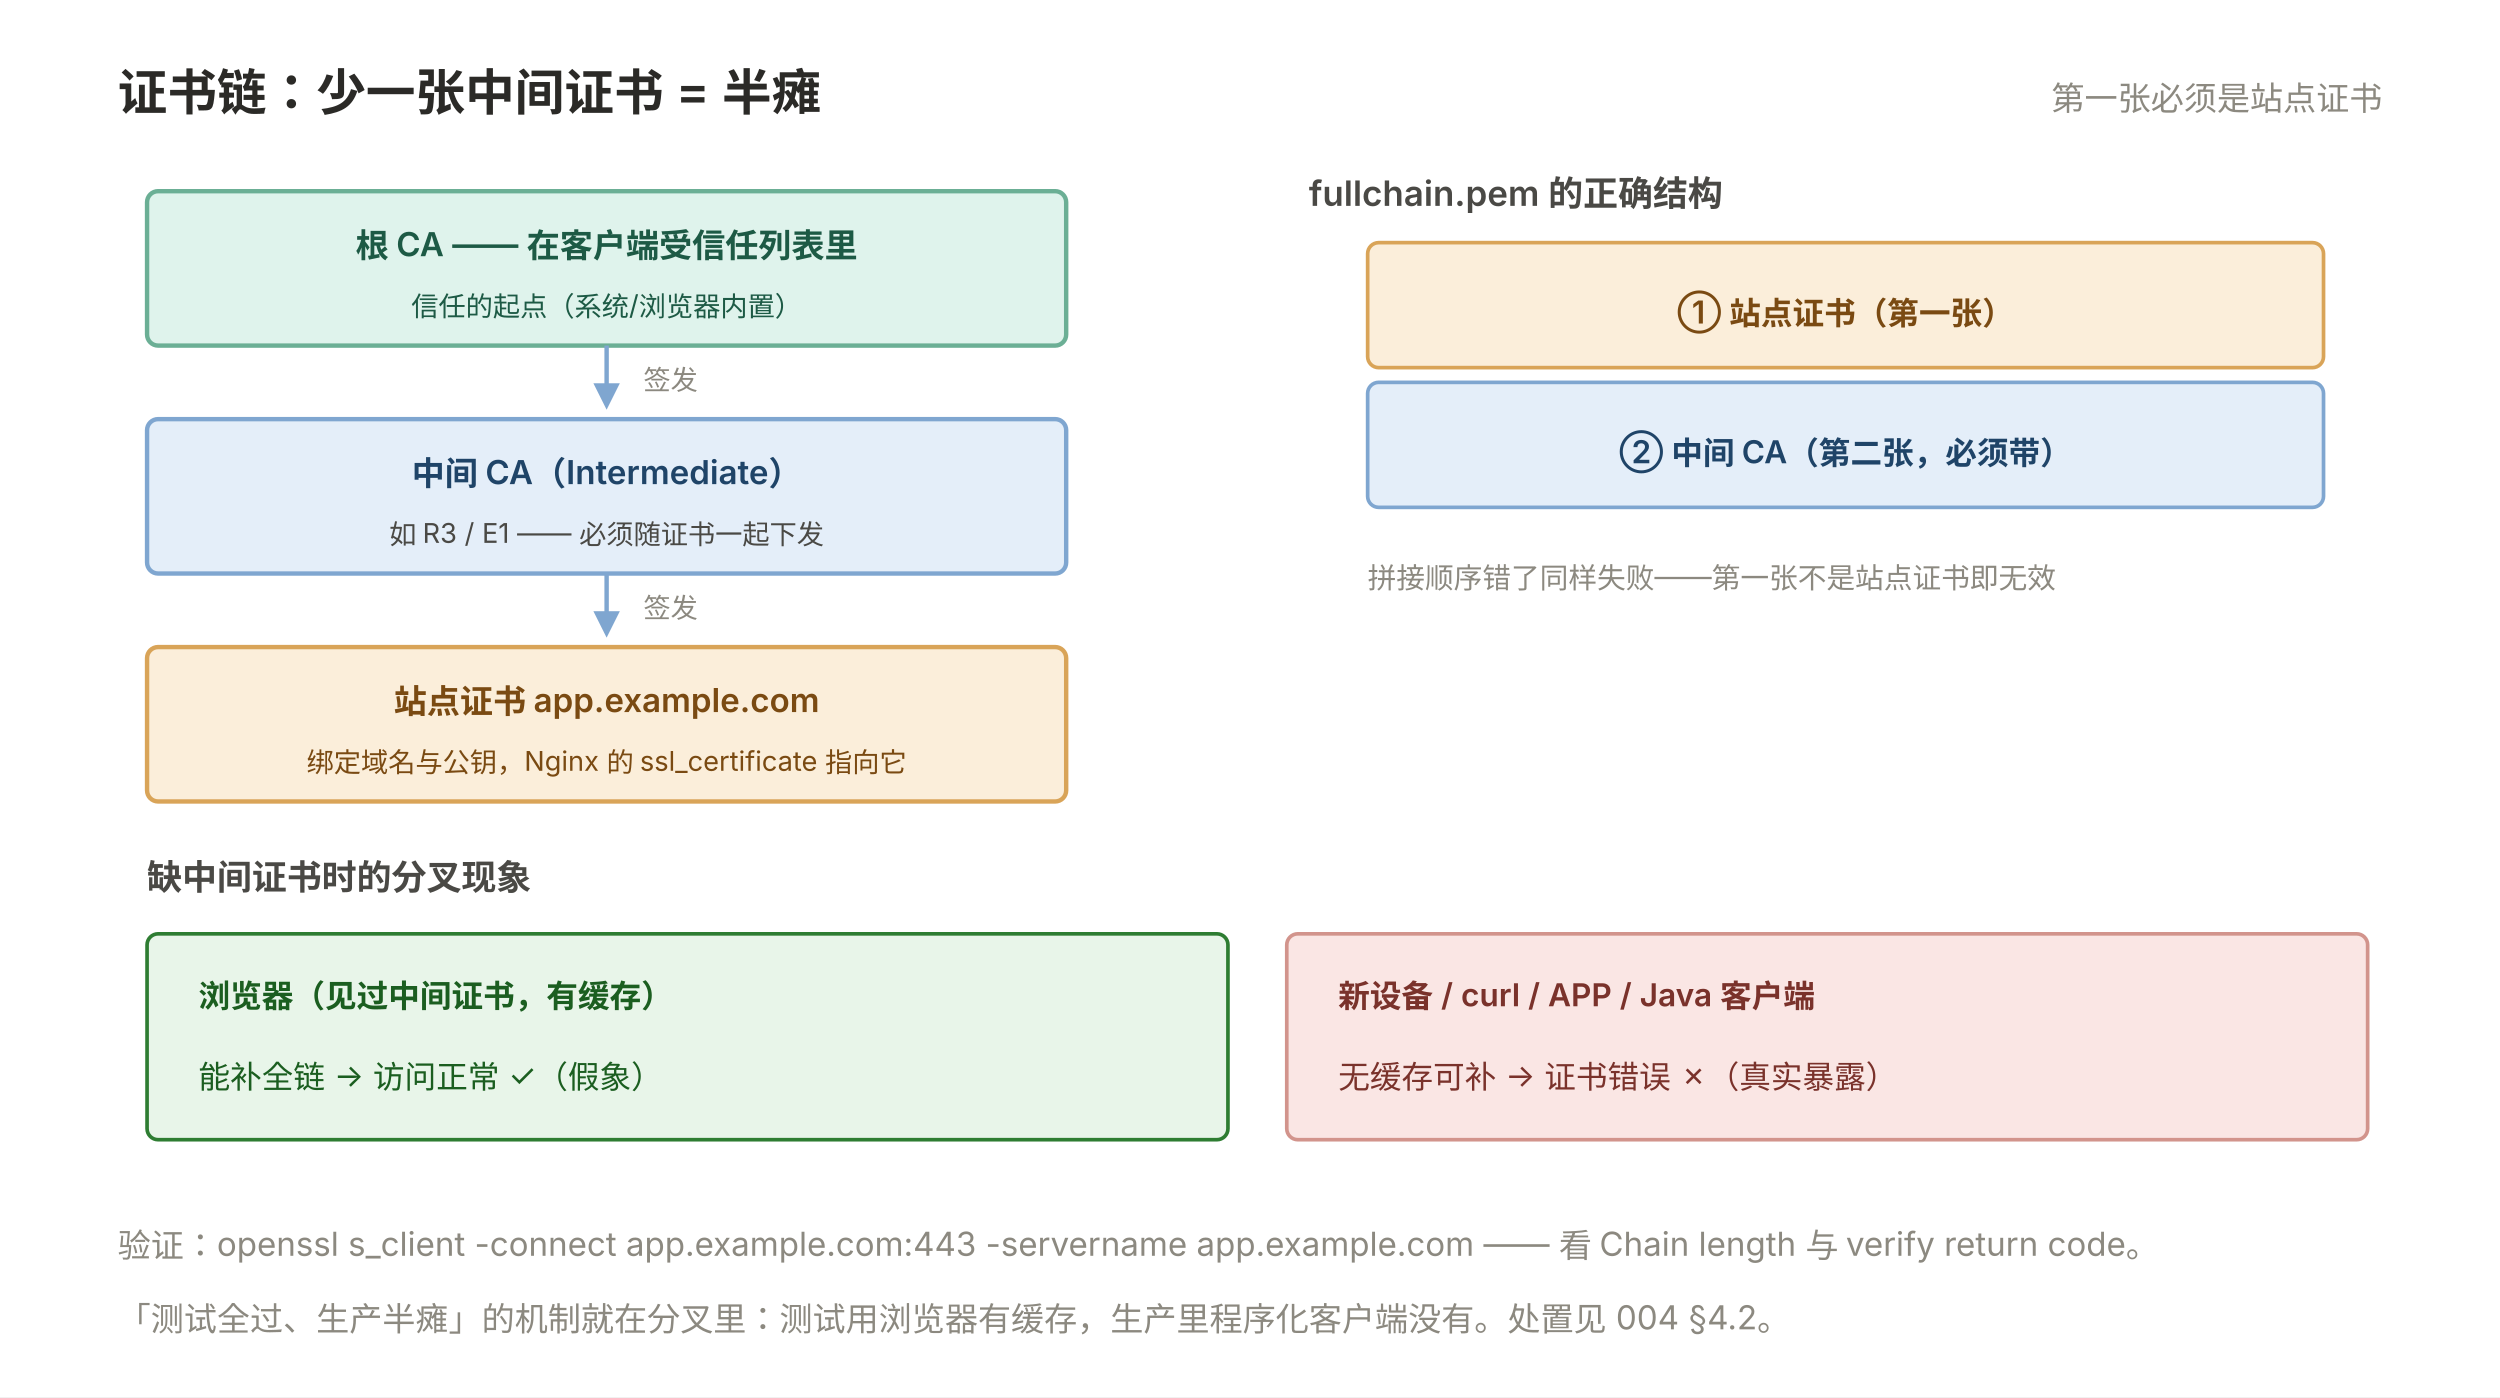
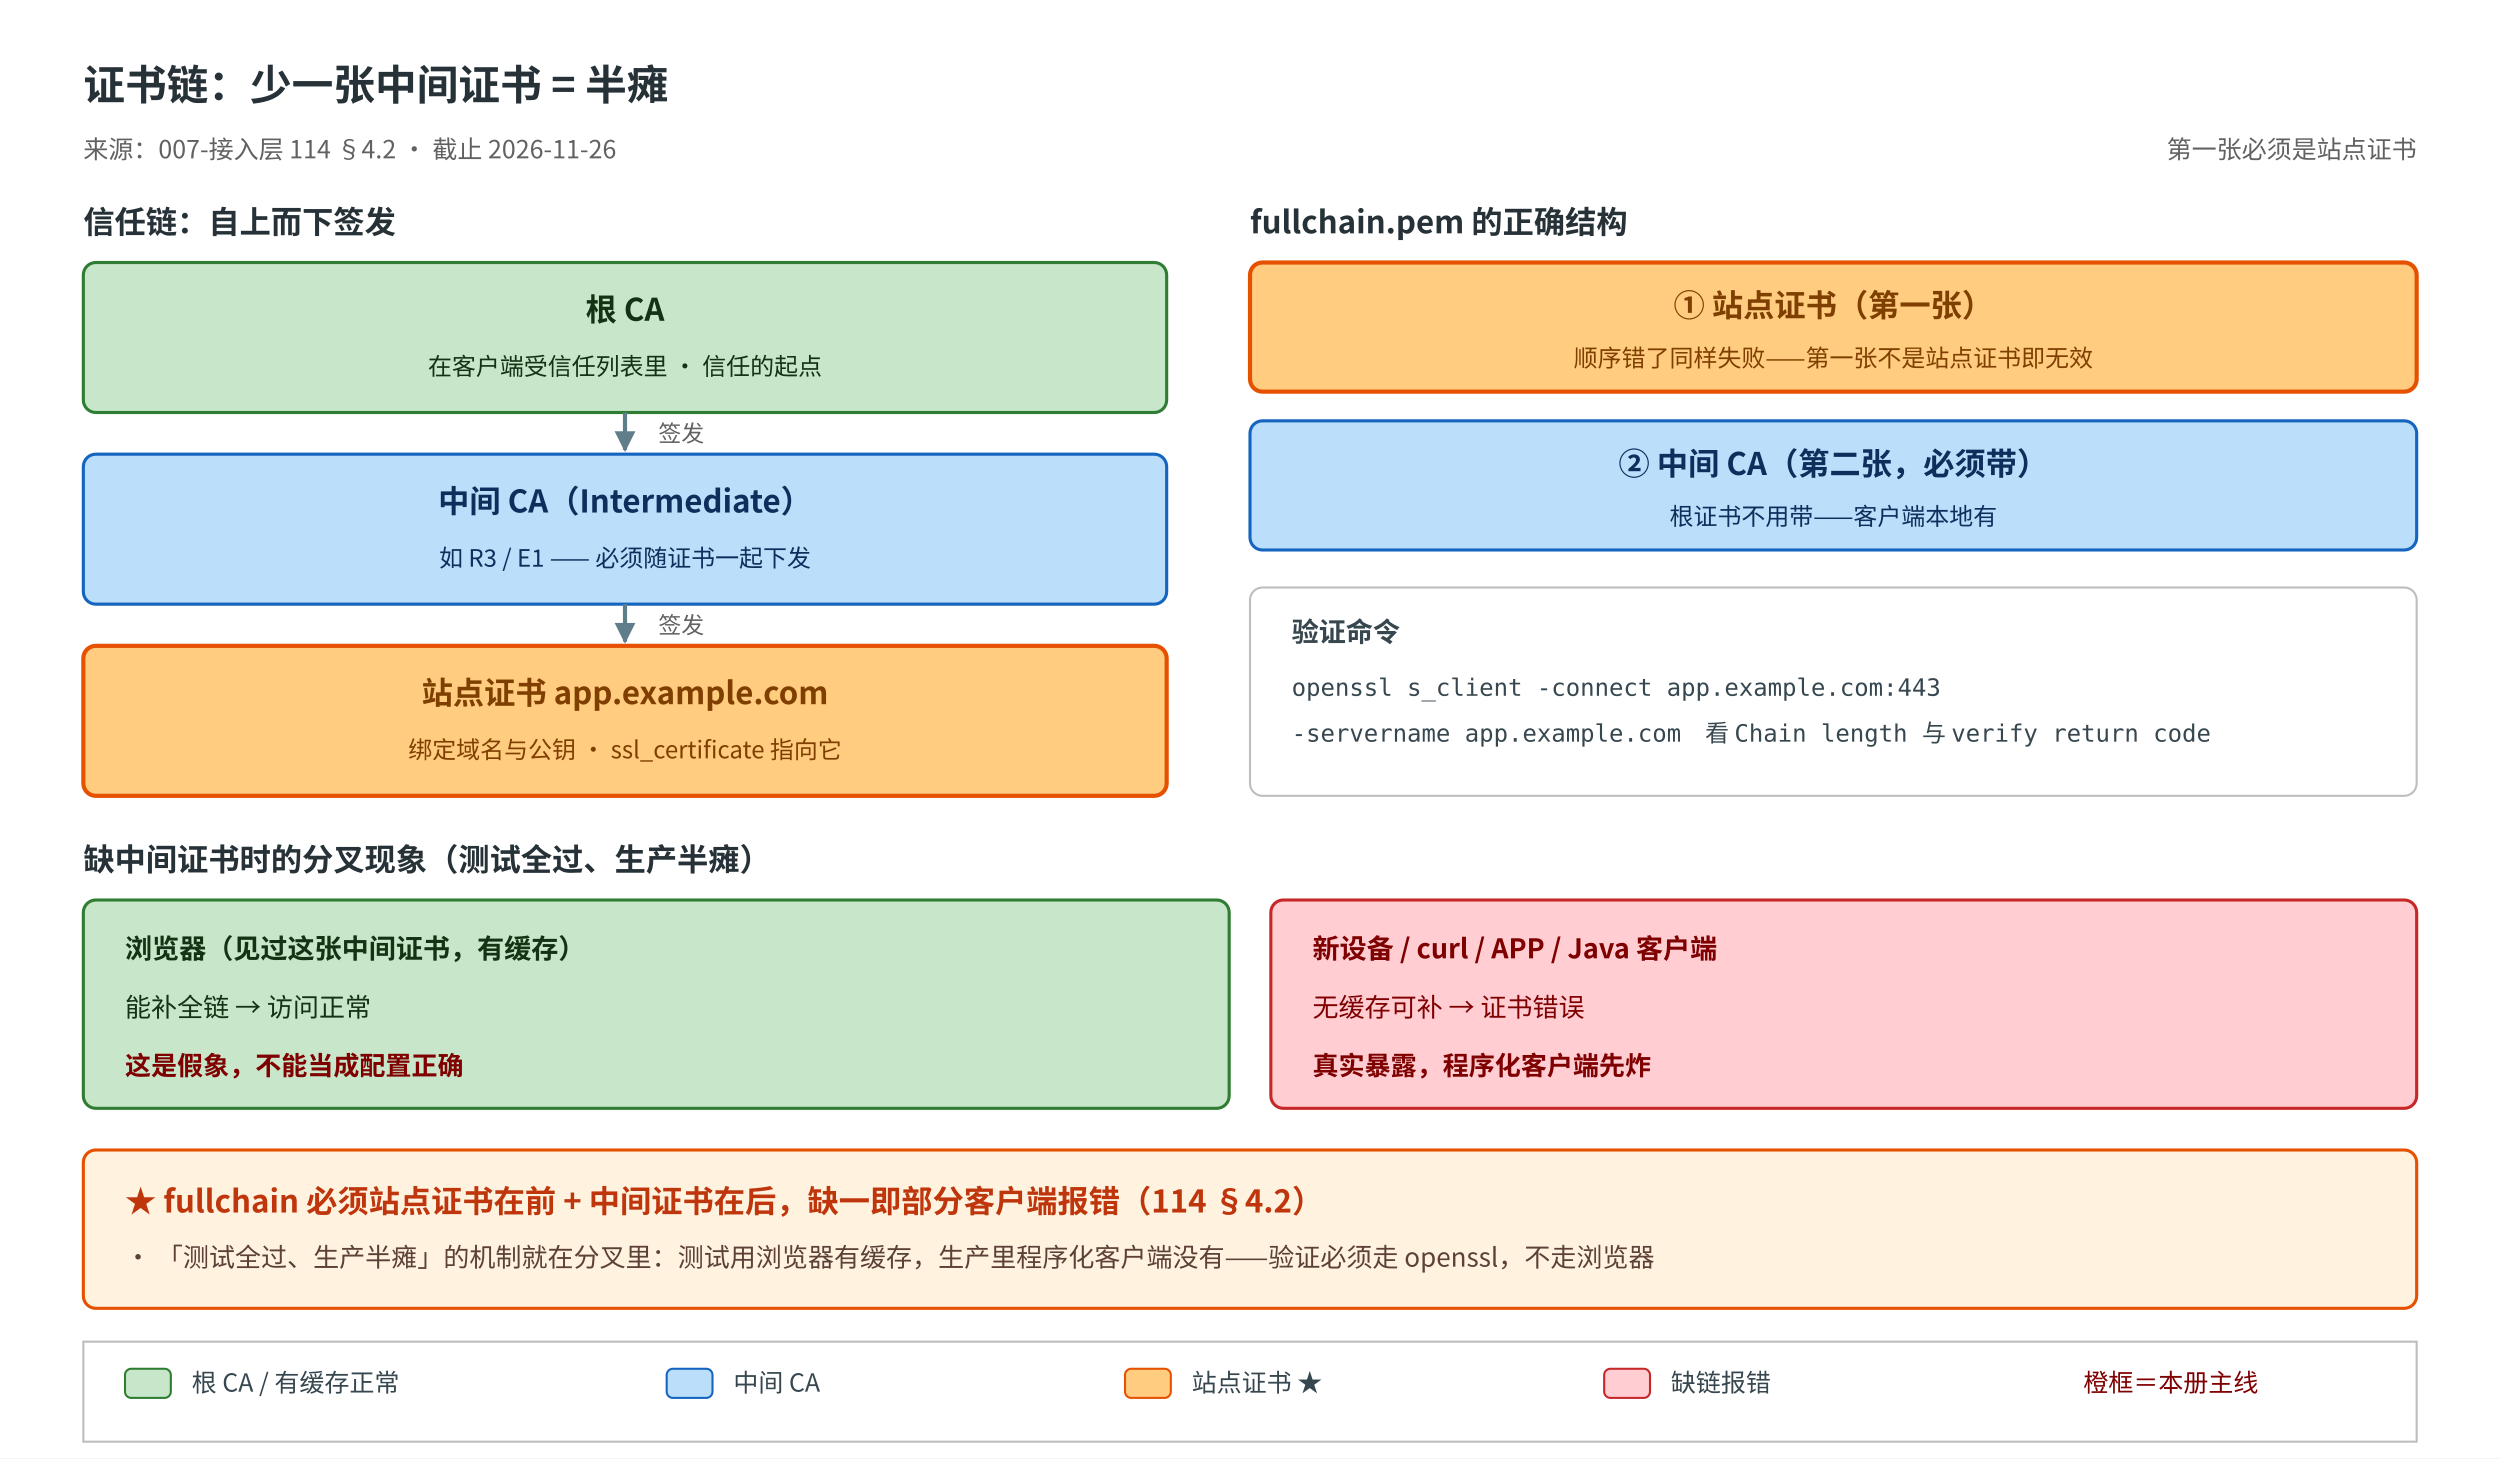
- <svg xmlns="http://www.w3.org/2000/svg" viewBox="0 0 1200 670.59" width="1200" height="670.59" font-family="-apple-system, 'Segoe UI', 'Microsoft YaHei', 'PingFang SC', sans-serif">
-   <g transform="scale(1.764706)">
-     <rect width="680" height="380" fill="#FFFFFF" />
-     <text x="32" y="30" font-size="13.5" font-weight="600" fill="#2B2A27">证书链：少一张中间证书 = 半瘫</text>
-     <text x="648" y="30" font-size="9" fill="#8C8980" text-anchor="end">第一张必须是站点证书</text>
-     <defs>
-       <marker id="c4Blue" viewBox="0 0 10 10" refX="8" refY="5" markerWidth="6" markerHeight="6" orient="auto">
-         <path d="M0,0 L10,5 L0,10 z" fill="#7FA6D0" />
-       </marker>
-       <marker id="c4Red" viewBox="0 0 10 10" refX="8" refY="5" markerWidth="6" markerHeight="6" orient="auto">
-         <path d="M0,0 L10,5 L0,10 z" fill="#D2948C" />
-       </marker>
-     </defs>
-     <rect x="40" y="52" width="250" height="42" rx="3" fill="#DFF3EC" stroke="#6BAF95" stroke-width="1.2" />
-     <text x="165" y="70" font-size="9" font-weight="600" fill="#1D5A45" text-anchor="middle">根 CA —— 在客户端受信任列表里</text>
-     <text x="165" y="86" font-size="7.4" fill="#1D5A45" text-anchor="middle">信任的起点（系统/浏览器内置）</text>
-     <line x1="165" y1="94" x2="165" y2="110" stroke="#7FA6D0" stroke-width="1.2" marker-end="url(#c4Blue)" />
-     <text x="175" y="106" font-size="7.4" fill="#8C8980">签发</text>
-     <rect x="40" y="114" width="250" height="42" rx="3" fill="#E4EEF9" stroke="#7FA6D0" stroke-width="1.2" />
-     <text x="165" y="132" font-size="9" font-weight="600" fill="#1F4468" text-anchor="middle">中间 CA（Intermediate）</text>
-     <text x="165" y="148" font-size="7.4" fill="#4A4945" text-anchor="middle">如 R3 / E1 —— 必须随证书一起下发</text>
-     <line x1="165" y1="156" x2="165" y2="172" stroke="#7FA6D0" stroke-width="1.2" marker-end="url(#c4Blue)" />
-     <text x="175" y="168" font-size="7.4" fill="#8C8980">签发</text>
-     <rect x="40" y="176" width="250" height="42" rx="3" fill="#FBEEDA" stroke="#D9A458" stroke-width="1.2" />
-     <text x="165" y="194" font-size="9" font-weight="600" fill="#7A4A12" text-anchor="middle">站点证书 app.example.com</text>
-     <text x="165" y="210" font-size="7.4" fill="#7A4A12" text-anchor="middle">绑定域名与公钥，Nginx 的 ssl_certificate 指向它</text>
-     <text x="356" y="56" font-size="9.5" font-weight="600" fill="#4A4945">fullchain.pem 的正确结构</text>
-     <rect x="372" y="66" width="260" height="34" rx="3" fill="#FBEEDA" stroke="#D9A458" stroke-width="1" />
-     <text x="502" y="88" font-size="8.6" font-weight="600" fill="#7A4A12" text-anchor="middle">① 站点证书（第一张）</text>
-     <rect x="372" y="104" width="260" height="34" rx="3" fill="#E4EEF9" stroke="#7FA6D0" stroke-width="1" />
-     <text x="502" y="126" font-size="8.6" font-weight="600" fill="#1F4468" text-anchor="middle">② 中间 CA（第二张，必须带）</text>
-     <text x="372" y="160" font-size="7.8" fill="#8C8980">拼接顺序错了同样失败——第一张不是站点证书即无效</text>
-     <text x="40" y="242" font-size="9.5" font-weight="600" fill="#4A4945">缺中间证书时的分叉现象</text>
-     <rect x="40" y="254" width="294" height="56" rx="3" fill="#E8F5E9" stroke="#2e7d32" stroke-width="1" />
-     <text x="54" y="274" font-size="8.6" font-weight="600" fill="#1b5e20">浏览器（见过中间证书，有缓存）</text>
-     <text x="54" y="296" font-size="8.6" fill="#1b5e20">能补全链 → 访问正常 ✓（假象）</text>
-     <rect x="350" y="254" width="294" height="56" rx="3" fill="#FAE6E4" stroke="#D2948C" stroke-width="1" />
-     <text x="364" y="274" font-size="8.6" font-weight="600" fill="#7A322B">新设备 / curl / APP / Java 客户端</text>
-     <text x="364" y="296" font-size="8.6" fill="#7A322B">无缓存可补 → 证书错误 ✗（真实暴露）</text>
-     <text x="32" y="342" font-size="9" fill="#8C8980">验证：openssl s_client -connect app.example.com:443 -servername app.example.com —— 看 Chain length 与 verify return code。</text>
-     <text x="32" y="362" font-size="9" fill="#8C8980">「测试全过、生产半瘫」的机制就在分叉里：测试用浏览器有缓存，生产里程序化客户端没有。处置见 004 §4.2。</text>
-   </g>
+ <svg xmlns="http://www.w3.org/2000/svg" viewBox="0 0 1200 700" font-family="'Microsoft YaHei','PingFang SC','Noto Sans CJK SC',sans-serif">
+   <rect x="0" y="0" width="1200" height="700" fill="#ffffff" />
+   <defs>
+     <marker id="arrow" viewBox="0 0 10 10" refX="9" refY="5" markerWidth="10" markerHeight="10" markerUnits="userSpaceOnUse" orient="auto-start-reverse">
+       <path d="M 0 0 L 10 5 L 0 10 z" fill="#607d8b" />
+     </marker>
+   </defs>
+   <text x="40" y="48" font-size="20" font-weight="bold" fill="#263238">证书链：少一张中间证书 = 半瘫</text>
+   <text x="40" y="76" font-size="12" fill="#616161">来源：007-接入层 114 §4.2 · 截止 2026-11-26</text>
+   <text x="1160" y="76" font-size="12" fill="#616161" text-anchor="end">第一张必须是站点证书</text>
+   <text x="40" y="112" font-size="15" font-weight="bold" fill="#263238">信任链：自上而下签发</text>
+   <rect x="40" y="126" width="520" height="72" rx="6" fill="#c8e6c9" stroke="#2e7d32" stroke-width="1.5" />
+   <text x="300" y="154" font-size="15" font-weight="bold" fill="#123314" text-anchor="middle">根 CA</text>
+   <text x="300" y="180" font-size="11.5" fill="#123314" text-anchor="middle">在客户端受信任列表里 · 信任的起点</text>
+   <line x1="300" y1="198" x2="300" y2="216" stroke="#607d8b" stroke-width="2" marker-end="url(#arrow)" />
+   <text x="316" y="212" font-size="11" fill="#616161">签发</text>
+   <rect x="40" y="218" width="520" height="72" rx="6" fill="#bbdefb" stroke="#1565c0" stroke-width="1.5" />
+   <text x="300" y="246" font-size="15" font-weight="bold" fill="#0d2f5c" text-anchor="middle">中间 CA（Intermediate）</text>
+   <text x="300" y="272" font-size="11.5" fill="#0d2f5c" text-anchor="middle">如 R3 / E1 —— 必须随证书一起下发</text>
+   <line x1="300" y1="290" x2="300" y2="308" stroke="#607d8b" stroke-width="2" marker-end="url(#arrow)" />
+   <text x="316" y="304" font-size="11" fill="#616161">签发</text>
+   <rect x="40" y="310" width="520" height="72" rx="6" fill="#ffcc80" stroke="#e65100" stroke-width="2" />
+   <text x="300" y="338" font-size="15" font-weight="bold" fill="#7f3f00" text-anchor="middle">站点证书 app.example.com</text>
+   <text x="300" y="364" font-size="11.5" fill="#7f3f00" text-anchor="middle">绑定域名与公钥 · ssl_certificate 指向它</text>
+   <text x="600" y="112" font-size="15" font-weight="bold" fill="#263238">fullchain.pem 的正确结构</text>
+   <rect x="600" y="126" width="560" height="62" rx="6" fill="#ffcc80" stroke="#e65100" stroke-width="2" />
+   <text x="880" y="152" font-size="15" font-weight="bold" fill="#7f3f00" text-anchor="middle">① 站点证书（第一张）</text>
+   <text x="880" y="176" font-size="11.5" fill="#7f3f00" text-anchor="middle">顺序错了同样失败——第一张不是站点证书即无效</text>
+   <rect x="600" y="202" width="560" height="62" rx="6" fill="#bbdefb" stroke="#1565c0" stroke-width="1.5" />
+   <text x="880" y="228" font-size="15" font-weight="bold" fill="#0d2f5c" text-anchor="middle">② 中间 CA（第二张，必须带）</text>
+   <text x="880" y="252" font-size="11.5" fill="#0d2f5c" text-anchor="middle">根证书不用带——客户端本地有</text>
+   <rect x="600" y="282" width="560" height="100" rx="6" fill="#ffffff" stroke="#bdbdbd" stroke-width="1" />
+   <text x="620" y="308" font-size="13" font-weight="bold" fill="#37474f">验证命令</text>
+   <text x="620" y="334" font-size="11.5" fill="#37474f" font-family="ui-monospace,Menlo,Consolas,monospace">openssl s_client -connect app.example.com:443</text>
+   <text x="620" y="356" font-size="11.5" fill="#37474f" font-family="ui-monospace,Menlo,Consolas,monospace">　-servername app.example.com　看 Chain length 与 verify return code</text>
+   <text x="40" y="418" font-size="15" font-weight="bold" fill="#263238">缺中间证书时的分叉现象（测试全过、生产半瘫）</text>
+   <rect x="40" y="432" width="550" height="100" rx="6" fill="#c8e6c9" stroke="#2e7d32" stroke-width="1.5" />
+   <text x="60" y="460" font-size="13" font-weight="bold" fill="#123314">浏览器（见过这张中间证书，有缓存）</text>
+   <text x="60" y="488" font-size="12.5" fill="#123314">能补全链 → 访问正常</text>
+   <text x="60" y="516" font-size="12.5" font-weight="bold" fill="#7f0000">这是假象，不能当成配置正确</text>
+   <rect x="610" y="432" width="550" height="100" rx="6" fill="#ffcdd2" stroke="#c62828" stroke-width="1.5" />
+   <text x="630" y="460" font-size="13" font-weight="bold" fill="#7f0000">新设备 / curl / APP / Java 客户端</text>
+   <text x="630" y="488" font-size="12.5" fill="#7f0000">无缓存可补 → 证书错误</text>
+   <text x="630" y="516" font-size="12.5" font-weight="bold" fill="#7f0000">真实暴露，程序化客户端先炸</text>
+   <rect x="40" y="552" width="1120" height="76" rx="6" fill="#fff3e0" stroke="#e65100" stroke-width="1.5" />
+   <text x="60" y="582" font-size="15" font-weight="bold" fill="#bf360c">★ fullchain 必须站点证书在前 + 中间证书在后，缺一即部分客户端报错（114 §4.2）</text>
+   <text x="60" y="608" font-size="12.5" fill="#5d4037">· 「测试全过、生产半瘫」的机制就在分叉里：测试用浏览器有缓存，生产里程序化客户端没有——验证必须走 openssl，不走浏览器</text>
+   <rect x="40" y="644" width="1120" height="48" fill="#ffffff" stroke="#bdbdbd" stroke-width="1" />
+   <rect x="60" y="657" width="22" height="14" rx="3" fill="#c8e6c9" stroke="#2e7d32" stroke-width="1" />
+   <text x="92" y="668" font-size="12" fill="#37474f">根 CA / 有缓存正常</text>
+   <rect x="320" y="657" width="22" height="14" rx="3" fill="#bbdefb" stroke="#1565c0" stroke-width="1" />
+   <text x="352" y="668" font-size="12" fill="#37474f">中间 CA</text>
+   <rect x="540" y="657" width="22" height="14" rx="3" fill="#ffcc80" stroke="#e65100" stroke-width="1" />
+   <text x="572" y="668" font-size="12" fill="#37474f">站点证书 ★</text>
+   <rect x="770" y="657" width="22" height="14" rx="3" fill="#ffcdd2" stroke="#c62828" stroke-width="1" />
+   <text x="802" y="668" font-size="12" fill="#37474f">缺链报错</text>
+   <text x="1000" y="668" font-size="12" fill="#7f0000">橙框＝本册主线</text>
</svg>
